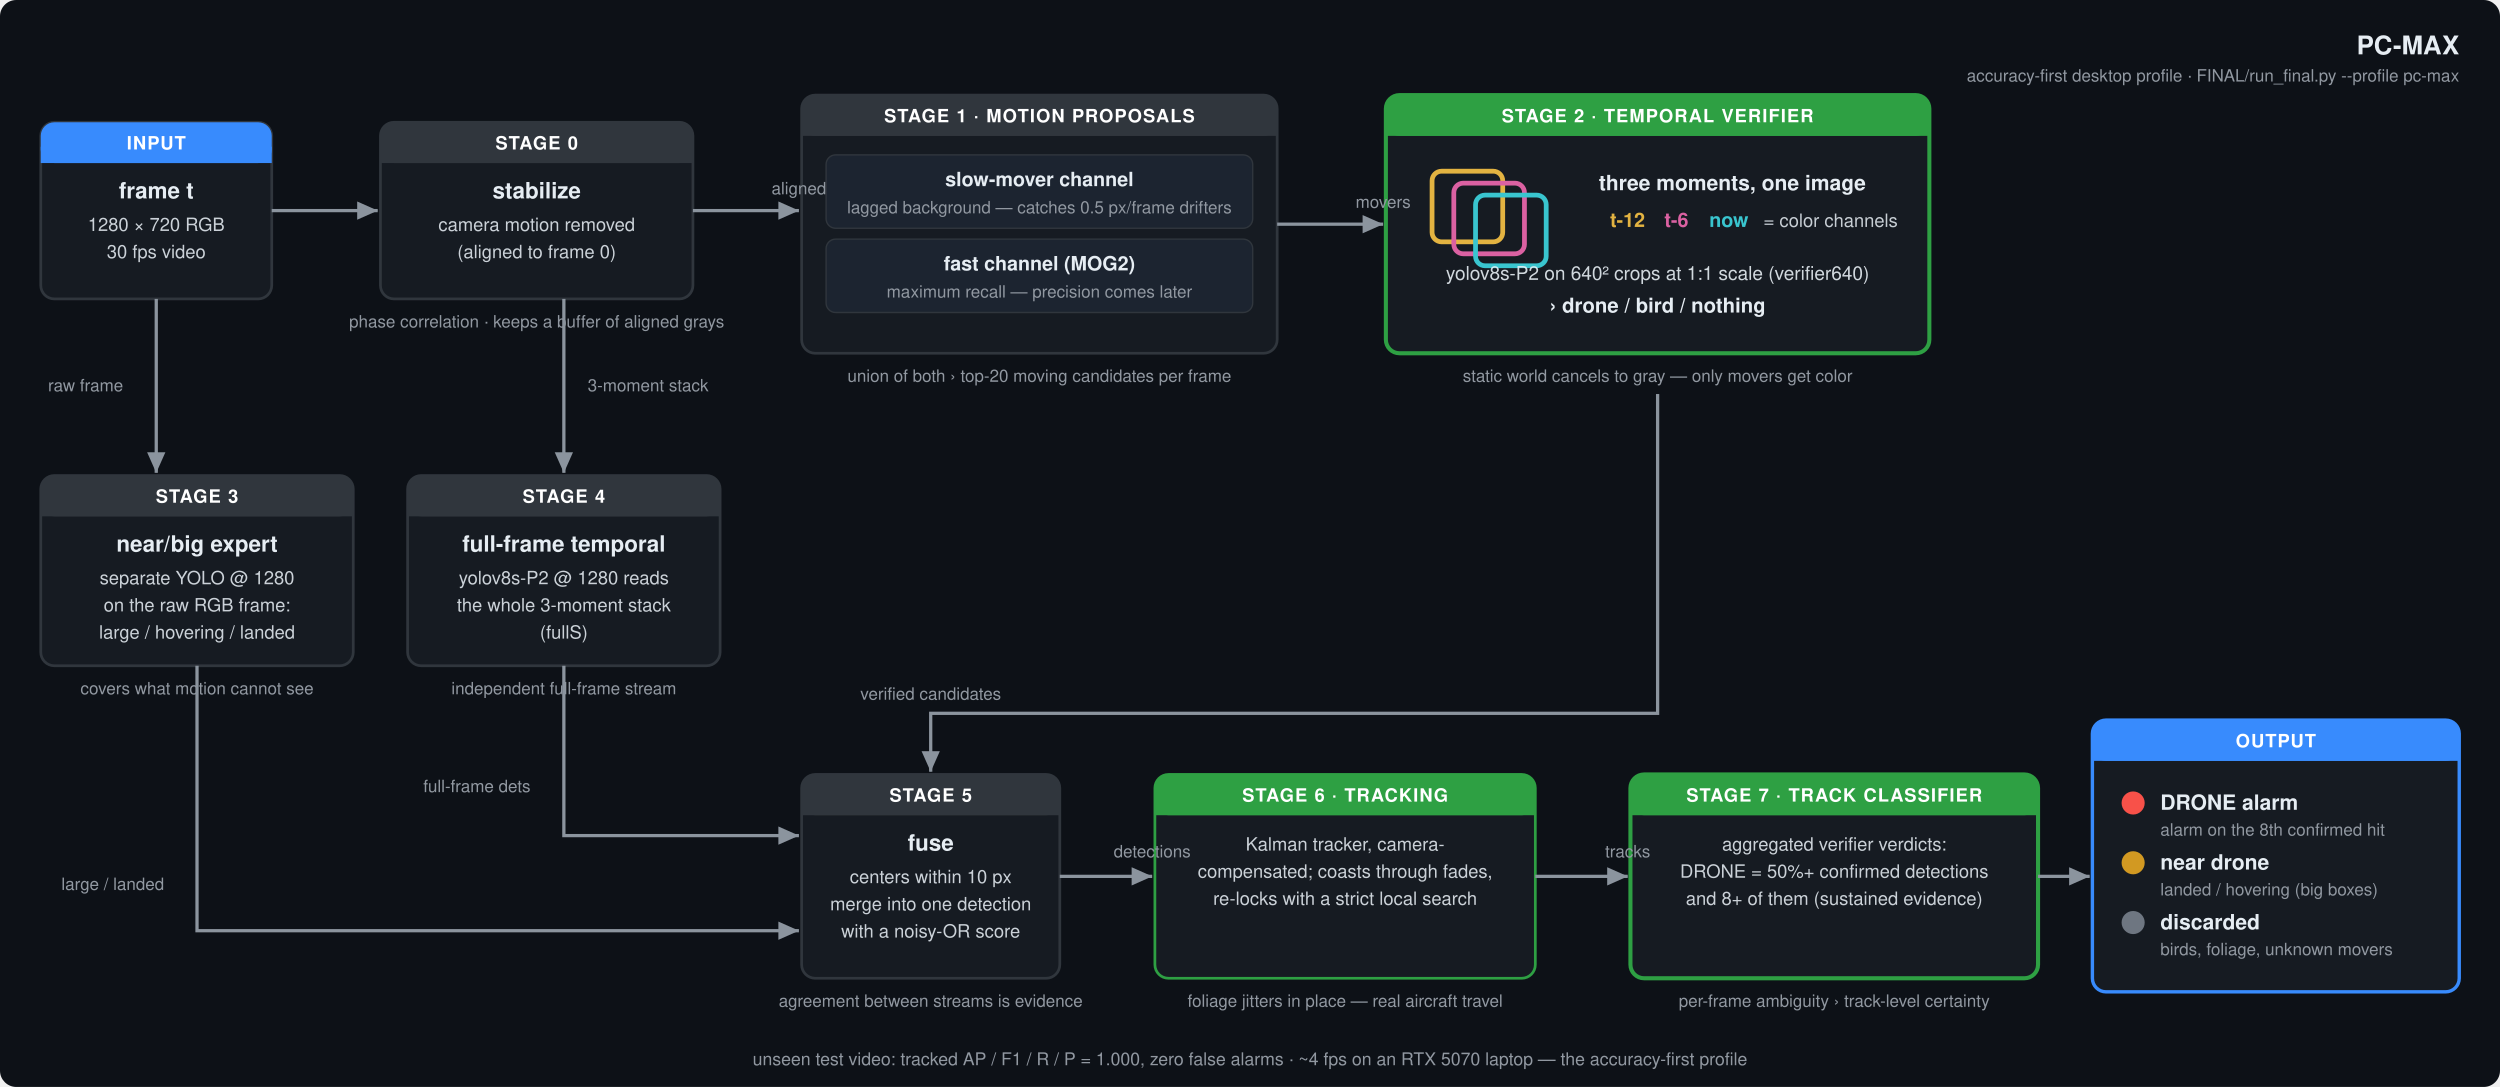
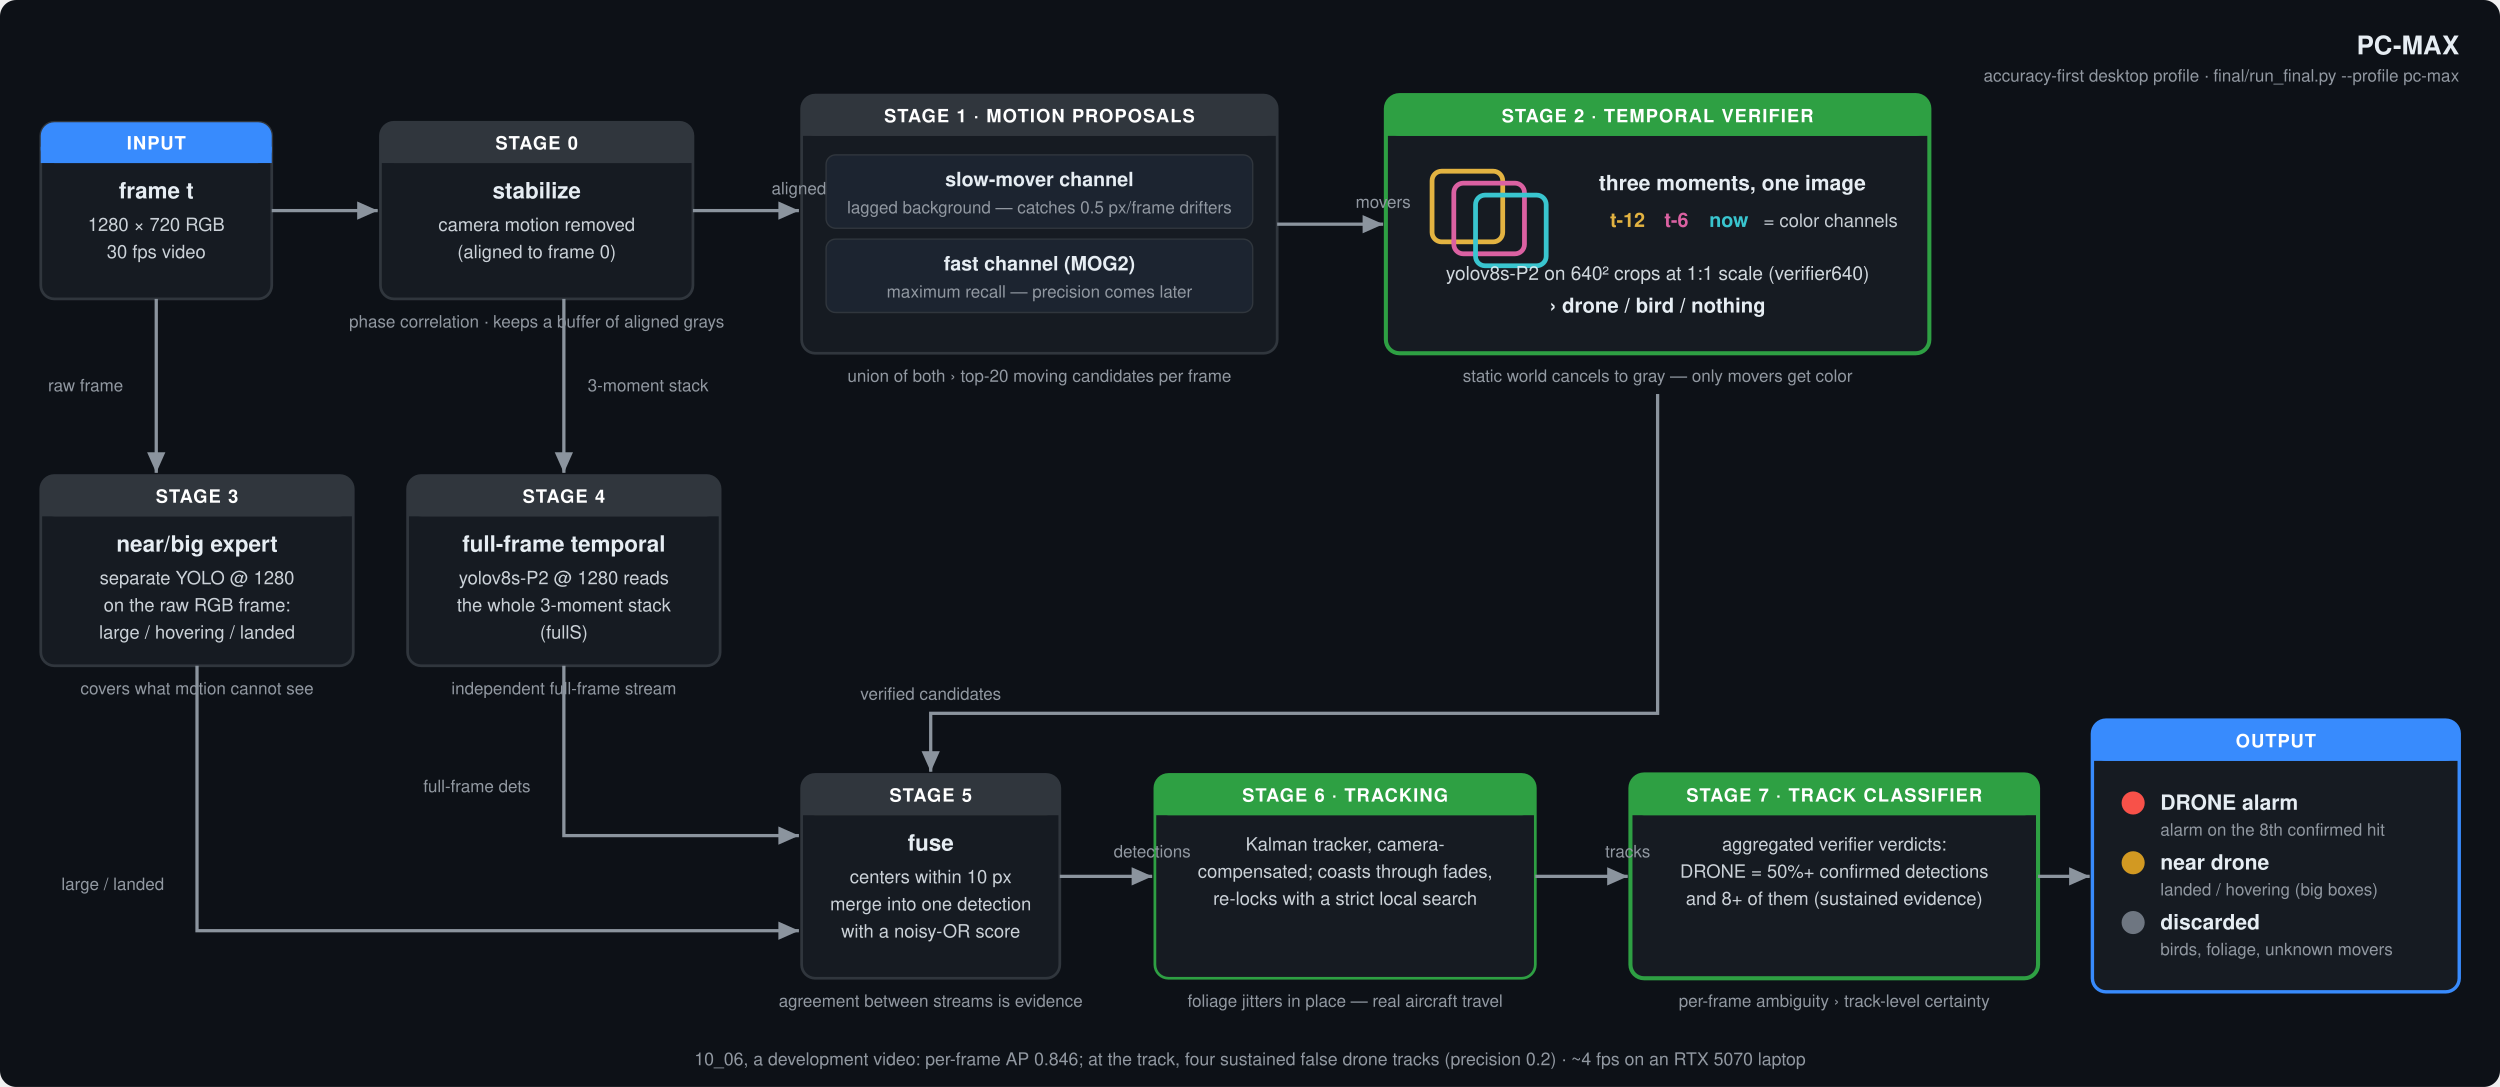
<svg xmlns="http://www.w3.org/2000/svg" width="1840" height="800" viewBox="0 0 1840 800" font-family="Segoe UI, Helvetica, Arial, sans-serif">
  <rect width="1840" height="800" fill="#0d1117" rx="12" />
  <defs>
    <marker id="ar" viewBox="0 0 10 10" refX="9" refY="5" markerWidth="7" markerHeight="7" orient="auto-start-reverse">
      <path d="M 0 1 L 9 5 L 0 9 z" fill="#8b949e" />
    </marker>
  </defs>
  <text x="1810" y="40" text-anchor="end" font-size="19" font-weight="700" fill="#e6edf3">PC-MAX</text>
-   <text x="1810" y="60" text-anchor="end" font-size="12.5" fill="#9198a1">accuracy-first desktop profile · FINAL/run_final.py --profile pc-max</text>
+   <text x="1810" y="60" text-anchor="end" font-size="12.5" fill="#9198a1">accuracy-first desktop profile · final/run_final.py --profile pc-max</text>
  <rect x="30" y="90" width="170" height="130" rx="10" fill="#161b22" stroke="#30363d" stroke-width="2" />
  <rect x="30" y="90" width="170" height="30" rx="10" fill="#388bfd" />
  <rect x="30" y="108" width="170" height="12" fill="#388bfd" />
  <text x="115.0" y="110" text-anchor="middle" font-size="13.5" font-weight="700" fill="#ffffff" letter-spacing="0.8">INPUT</text>
  <text x="115.0" y="146" text-anchor="middle" font-size="16.5" font-weight="700" fill="#e6edf3">frame t</text>
  <text x="115.0" y="170" text-anchor="middle" font-size="13.5" fill="#e6edf3" opacity="0.87">1280 × 720 RGB</text>
  <text x="115.0" y="190" text-anchor="middle" font-size="13.5" fill="#e6edf3" opacity="0.87">30 fps video</text>
  <rect x="280" y="90" width="230" height="130" rx="10" fill="#161b22" stroke="#30363d" stroke-width="2" />
  <rect x="280" y="90" width="230" height="30" rx="10" fill="#30363d" />
  <rect x="280" y="108" width="230" height="12" fill="#30363d" />
  <text x="395.0" y="110" text-anchor="middle" font-size="13.5" font-weight="700" fill="#ffffff" letter-spacing="0.8">STAGE 0</text>
  <text x="395.0" y="146" text-anchor="middle" font-size="16.5" font-weight="700" fill="#e6edf3">stabilize</text>
  <text x="395.0" y="170" text-anchor="middle" font-size="13.5" fill="#e6edf3" opacity="0.87">camera motion removed</text>
  <text x="395.0" y="190" text-anchor="middle" font-size="13.5" fill="#e6edf3" opacity="0.87">(aligned to frame 0)</text>
  <text x="395.0" y="241" text-anchor="middle" font-size="12.5" fill="#9198a1">phase correlation · keeps a buffer of aligned grays</text>
  <rect x="590" y="70" width="350" height="190" rx="10" fill="#161b22" stroke="#30363d" stroke-width="2" />
  <rect x="590" y="70" width="350" height="30" rx="10" fill="#30363d" />
  <rect x="590" y="88" width="350" height="12" fill="#30363d" />
  <text x="765.0" y="90" text-anchor="middle" font-size="13.5" font-weight="700" fill="#ffffff" letter-spacing="0.8">STAGE 1 · MOTION PROPOSALS</text>
  <rect x="608" y="114" width="314" height="54" rx="7" fill="#1c2430" stroke="#30363d" />
  <text x="765.0" y="137" text-anchor="middle" font-size="14.5" font-weight="600" fill="#e6edf3">slow-mover channel</text>
  <text x="765.0" y="157" text-anchor="middle" font-size="12.5" fill="#9198a1">lagged background — catches 0.5 px/frame drifters</text>
  <rect x="608" y="176" width="314" height="54" rx="7" fill="#1c2430" stroke="#30363d" />
  <text x="765.0" y="199" text-anchor="middle" font-size="14.5" font-weight="600" fill="#e6edf3">fast channel (MOG2)</text>
  <text x="765.0" y="219" text-anchor="middle" font-size="12.5" fill="#9198a1">maximum recall — precision comes later</text>
  <text x="765.0" y="281" text-anchor="middle" font-size="12.5" fill="#9198a1">union of both › top-20 moving candidates per frame</text>
  <rect x="1020" y="70" width="400" height="190" rx="10" fill="#161b22" stroke="#2ea043" stroke-width="3" />
  <rect x="1020" y="70" width="400" height="30" rx="10" fill="#2ea043" />
  <rect x="1020" y="88" width="400" height="12" fill="#2ea043" />
  <text x="1220.0" y="90" text-anchor="middle" font-size="13.5" font-weight="700" fill="#ffffff" letter-spacing="0.8">STAGE 2 · TEMPORAL VERIFIER</text>
  <rect x="1054" y="126.0" width="52" height="52" rx="7" fill="none" stroke="#e3b341" stroke-width="3.5" />
  <rect x="1070" y="134.8" width="52" height="52" rx="7" fill="none" stroke="#db61a2" stroke-width="3.5" />
  <rect x="1086" y="143.6" width="52" height="52" rx="7" fill="none" stroke="#39c5cf" stroke-width="3.5" />
  <text x="1275" y="140" text-anchor="middle" font-size="15.5" font-weight="700" fill="#e6edf3">three moments, one image</text>
  <text x="1185" y="167" font-size="14.5" font-weight="700" fill="#e3b341">t-12</text>
  <text x="1225" y="167" font-size="14.5" font-weight="700" fill="#db61a2">t-6</text>
  <text x="1258" y="167" font-size="14.5" font-weight="700" fill="#39c5cf">now</text>
  <text x="1298" y="167" font-size="13.5" fill="#e6edf3" opacity="0.85">= color channels</text>
  <text x="1220.0" y="206" text-anchor="middle" font-size="14" fill="#e6edf3" opacity="0.9">yolov8s-P2 on 640² crops at 1:1 scale (verifier640)</text>
  <text x="1220.0" y="230" text-anchor="middle" font-size="15" font-weight="700" fill="#e6edf3">› drone / bird / nothing</text>
  <text x="1220.0" y="281" text-anchor="middle" font-size="12.5" fill="#9198a1">static world cancels to gray — only movers get color</text>
  <rect x="30" y="350" width="230" height="140" rx="10" fill="#161b22" stroke="#30363d" stroke-width="2" />
  <rect x="30" y="350" width="230" height="30" rx="10" fill="#30363d" />
  <rect x="30" y="368" width="230" height="12" fill="#30363d" />
  <text x="145.0" y="370" text-anchor="middle" font-size="13.5" font-weight="700" fill="#ffffff" letter-spacing="0.8">STAGE 3</text>
  <text x="145.0" y="406" text-anchor="middle" font-size="16.5" font-weight="700" fill="#e6edf3">near/big expert</text>
  <text x="145.0" y="430" text-anchor="middle" font-size="13.5" fill="#e6edf3" opacity="0.87">separate YOLO @ 1280</text>
  <text x="145.0" y="450" text-anchor="middle" font-size="13.5" fill="#e6edf3" opacity="0.87">on the raw RGB frame:</text>
  <text x="145.0" y="470" text-anchor="middle" font-size="13.5" fill="#e6edf3" opacity="0.87">large / hovering / landed</text>
  <text x="145.0" y="511" text-anchor="middle" font-size="12.5" fill="#9198a1">covers what motion cannot see</text>
  <rect x="300" y="350" width="230" height="140" rx="10" fill="#161b22" stroke="#30363d" stroke-width="2" />
  <rect x="300" y="350" width="230" height="30" rx="10" fill="#30363d" />
  <rect x="300" y="368" width="230" height="12" fill="#30363d" />
  <text x="415.0" y="370" text-anchor="middle" font-size="13.5" font-weight="700" fill="#ffffff" letter-spacing="0.8">STAGE 4</text>
  <text x="415.0" y="406" text-anchor="middle" font-size="16.5" font-weight="700" fill="#e6edf3">full-frame temporal</text>
  <text x="415.0" y="430" text-anchor="middle" font-size="13.5" fill="#e6edf3" opacity="0.87">yolov8s-P2 @ 1280 reads</text>
  <text x="415.0" y="450" text-anchor="middle" font-size="13.5" fill="#e6edf3" opacity="0.87">the whole 3-moment stack</text>
  <text x="415.0" y="470" text-anchor="middle" font-size="13.5" fill="#e6edf3" opacity="0.87">(fullS)</text>
  <text x="415.0" y="511" text-anchor="middle" font-size="12.5" fill="#9198a1">independent full-frame stream</text>
  <rect x="590" y="570" width="190" height="150" rx="10" fill="#161b22" stroke="#30363d" stroke-width="2" />
  <rect x="590" y="570" width="190" height="30" rx="10" fill="#30363d" />
  <rect x="590" y="588" width="190" height="12" fill="#30363d" />
  <text x="685.0" y="590" text-anchor="middle" font-size="13.5" font-weight="700" fill="#ffffff" letter-spacing="0.8">STAGE 5</text>
  <text x="685.0" y="626" text-anchor="middle" font-size="16.5" font-weight="700" fill="#e6edf3">fuse</text>
  <text x="685.0" y="650" text-anchor="middle" font-size="13.5" fill="#e6edf3" opacity="0.87">centers within 10 px</text>
  <text x="685.0" y="670" text-anchor="middle" font-size="13.5" fill="#e6edf3" opacity="0.87">merge into one detection</text>
  <text x="685.0" y="690" text-anchor="middle" font-size="13.5" fill="#e6edf3" opacity="0.87">with a noisy-OR score</text>
  <text x="685.0" y="741" text-anchor="middle" font-size="12.5" fill="#9198a1">agreement between streams is evidence</text>
  <rect x="850" y="570" width="280" height="150" rx="10" fill="#161b22" stroke="#2ea043" stroke-width="2" />
  <rect x="850" y="570" width="280" height="30" rx="10" fill="#2ea043" />
  <rect x="850" y="588" width="280" height="12" fill="#2ea043" />
  <text x="990.0" y="590" text-anchor="middle" font-size="13.5" font-weight="700" fill="#ffffff" letter-spacing="0.8">STAGE 6 · TRACKING</text>
  <text x="990.0" y="626" text-anchor="middle" font-size="13.5" fill="#e6edf3" opacity="0.87">Kalman tracker, camera-</text>
  <text x="990.0" y="646" text-anchor="middle" font-size="13.5" fill="#e6edf3" opacity="0.87">compensated; coasts through fades,</text>
  <text x="990.0" y="666" text-anchor="middle" font-size="13.5" fill="#e6edf3" opacity="0.87">re-locks with a strict local search</text>
  <text x="990.0" y="741" text-anchor="middle" font-size="12.5" fill="#9198a1">foliage jitters in place — real aircraft travel</text>
  <rect x="1200" y="570" width="300" height="150" rx="10" fill="#161b22" stroke="#2ea043" stroke-width="3" />
  <rect x="1200" y="570" width="300" height="30" rx="10" fill="#2ea043" />
  <rect x="1200" y="588" width="300" height="12" fill="#2ea043" />
  <text x="1350.0" y="590" text-anchor="middle" font-size="13.5" font-weight="700" fill="#ffffff" letter-spacing="0.8">STAGE 7 · TRACK CLASSIFIER</text>
  <text x="1350.0" y="626" text-anchor="middle" font-size="13.5" fill="#e6edf3" opacity="0.87">aggregated verifier verdicts:</text>
  <text x="1350.0" y="646" text-anchor="middle" font-size="13.5" fill="#e6edf3" opacity="0.87">DRONE = 50%+ confirmed detections</text>
  <text x="1350.0" y="666" text-anchor="middle" font-size="13.5" fill="#e6edf3" opacity="0.87">and 8+ of them (sustained evidence)</text>
  <text x="1350.0" y="741" text-anchor="middle" font-size="12.5" fill="#9198a1">per-frame ambiguity › track-level certainty</text>
  <rect x="1540" y="530" width="270" height="200" rx="10" fill="#161b22" stroke="#388bfd" stroke-width="2.5" />
  <rect x="1540" y="530" width="270" height="30" rx="10" fill="#388bfd" />
  <rect x="1540" y="548" width="270" height="12" fill="#388bfd" />
  <text x="1675.0" y="550" text-anchor="middle" font-size="13.5" font-weight="700" fill="#ffffff" letter-spacing="0.8">OUTPUT</text>
  <circle cx="1570" cy="591" r="8.5" fill="#f85149" />
  <text x="1590" y="596" font-size="15.5" font-weight="700" fill="#e6edf3">DRONE alarm</text>
  <text x="1590" y="615" font-size="12.5" fill="#9198a1">alarm on the 8th confirmed hit</text>
  <circle cx="1570" cy="635" r="8.5" fill="#d29922" />
  <text x="1590" y="640" font-size="15.5" font-weight="700" fill="#e6edf3">near drone</text>
  <text x="1590" y="659" font-size="12.5" fill="#9198a1">landed / hovering (big boxes)</text>
  <circle cx="1570" cy="679" r="8.5" fill="#6e7681" />
  <text x="1590" y="684" font-size="15.5" font-weight="700" fill="#e6edf3">discarded</text>
  <text x="1590" y="703" font-size="12.5" fill="#9198a1">birds, foliage, unknown movers</text>
  <path d="M 200 155 L 278 155" fill="none" stroke="#8b949e" stroke-width="2.4" marker-end="url(#ar)" />
  <path d="M 510 155 L 588 155" fill="none" stroke="#8b949e" stroke-width="2.4" marker-end="url(#ar)" />
  <text x="588" y="143" text-anchor="middle" font-size="12.5" fill="#9198a1">aligned</text>
  <path d="M 940 165 L 1018 165" fill="none" stroke="#8b949e" stroke-width="2.4" marker-end="url(#ar)" />
  <text x="1018" y="153" text-anchor="middle" font-size="12.5" fill="#9198a1">movers</text>
  <path d="M 115 220 L 115 348" fill="none" stroke="#8b949e" stroke-width="2.4" marker-end="url(#ar)" />
  <text x="63" y="288" text-anchor="middle" font-size="12.5" fill="#9198a1">raw frame</text>
  <path d="M 415 220 L 415 348" fill="none" stroke="#8b949e" stroke-width="2.4" marker-end="url(#ar)" />
  <text x="477" y="288" text-anchor="middle" font-size="12.5" fill="#9198a1">3-moment stack</text>
  <path d="M 145 490 L 145 685 L 588 685" fill="none" stroke="#8b949e" stroke-width="2.4" marker-end="url(#ar)" />
  <text x="83" y="655" text-anchor="middle" font-size="12.5" fill="#9198a1">large / landed</text>
  <path d="M 415 490 L 415 615 L 588 615" fill="none" stroke="#8b949e" stroke-width="2.4" marker-end="url(#ar)" />
  <text x="351" y="583" text-anchor="middle" font-size="12.5" fill="#9198a1">full-frame dets</text>
  <path d="M 1220 290 L 1220 525 L 685 525 L 685 568" fill="none" stroke="#8b949e" stroke-width="2.4" marker-end="url(#ar)" />
  <text x="685" y="515" text-anchor="middle" font-size="12.5" fill="#9198a1">verified candidates</text>
  <path d="M 780 645 L 848 645" fill="none" stroke="#8b949e" stroke-width="2.4" marker-end="url(#ar)" />
  <text x="848" y="631" text-anchor="middle" font-size="12.5" fill="#9198a1">detections</text>
  <path d="M 1130 645 L 1198 645" fill="none" stroke="#8b949e" stroke-width="2.4" marker-end="url(#ar)" />
  <text x="1198" y="631" text-anchor="middle" font-size="12.5" fill="#9198a1">tracks</text>
  <path d="M 1500 645 L 1538 645" fill="none" stroke="#8b949e" stroke-width="2.4" marker-end="url(#ar)" />
-   <text x="920.0" y="784" text-anchor="middle" font-size="13" fill="#9198a1">unseen test video: tracked AP / F1 / R / P = 1.000, zero false alarms · ~4 fps on an RTX 5070 laptop — the accuracy-first profile</text>
+   <text x="920.0" y="784" text-anchor="middle" font-size="13" fill="#9198a1">10_06, a development video: per-frame AP 0.846; at the track, four sustained false drone tracks (precision 0.2) · ~4 fps on an RTX 5070 laptop</text>
</svg>
